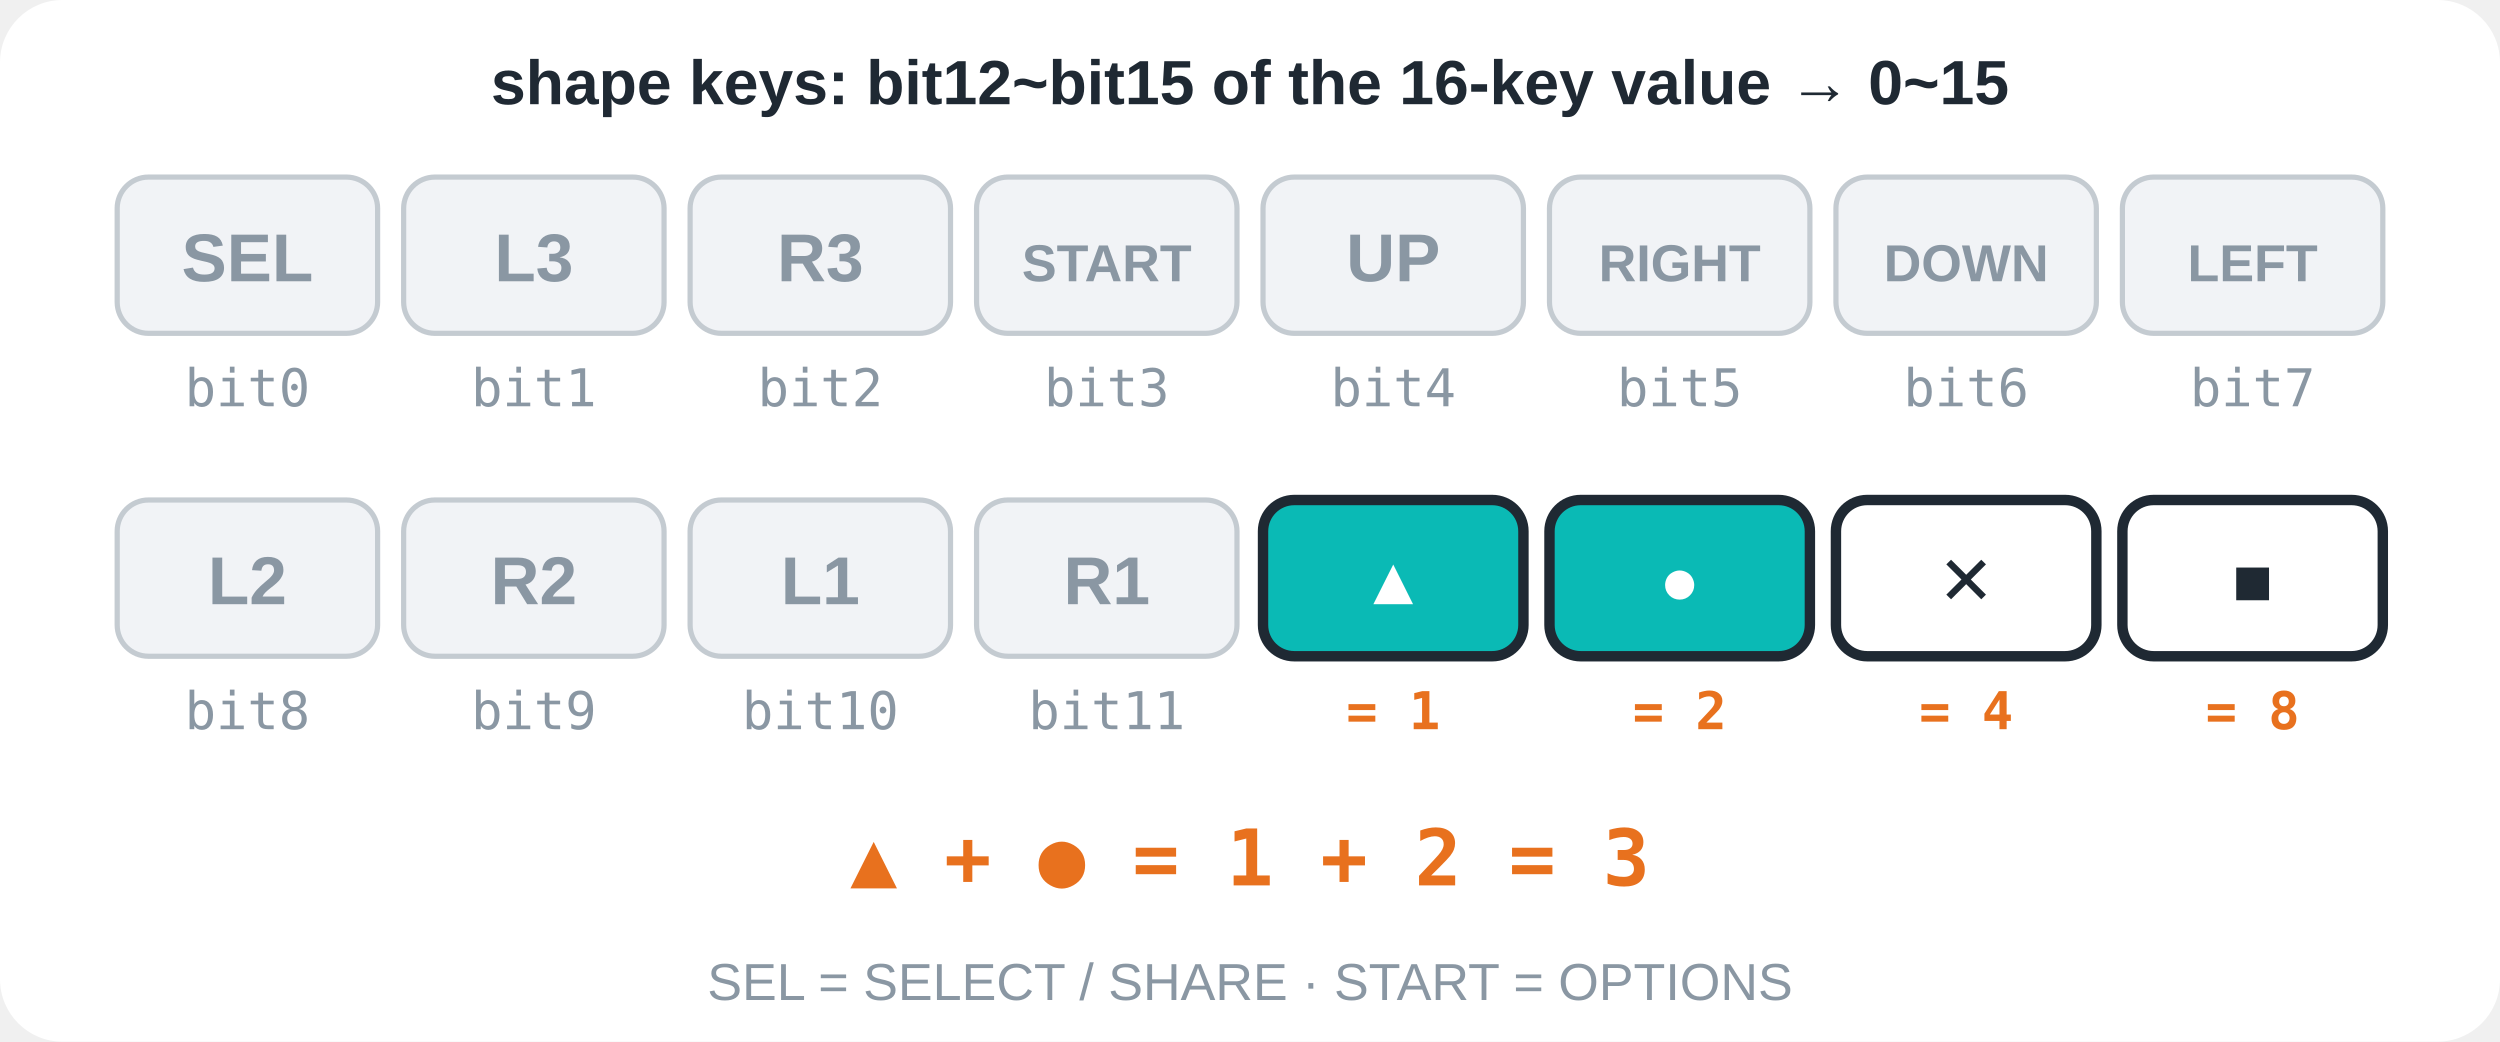
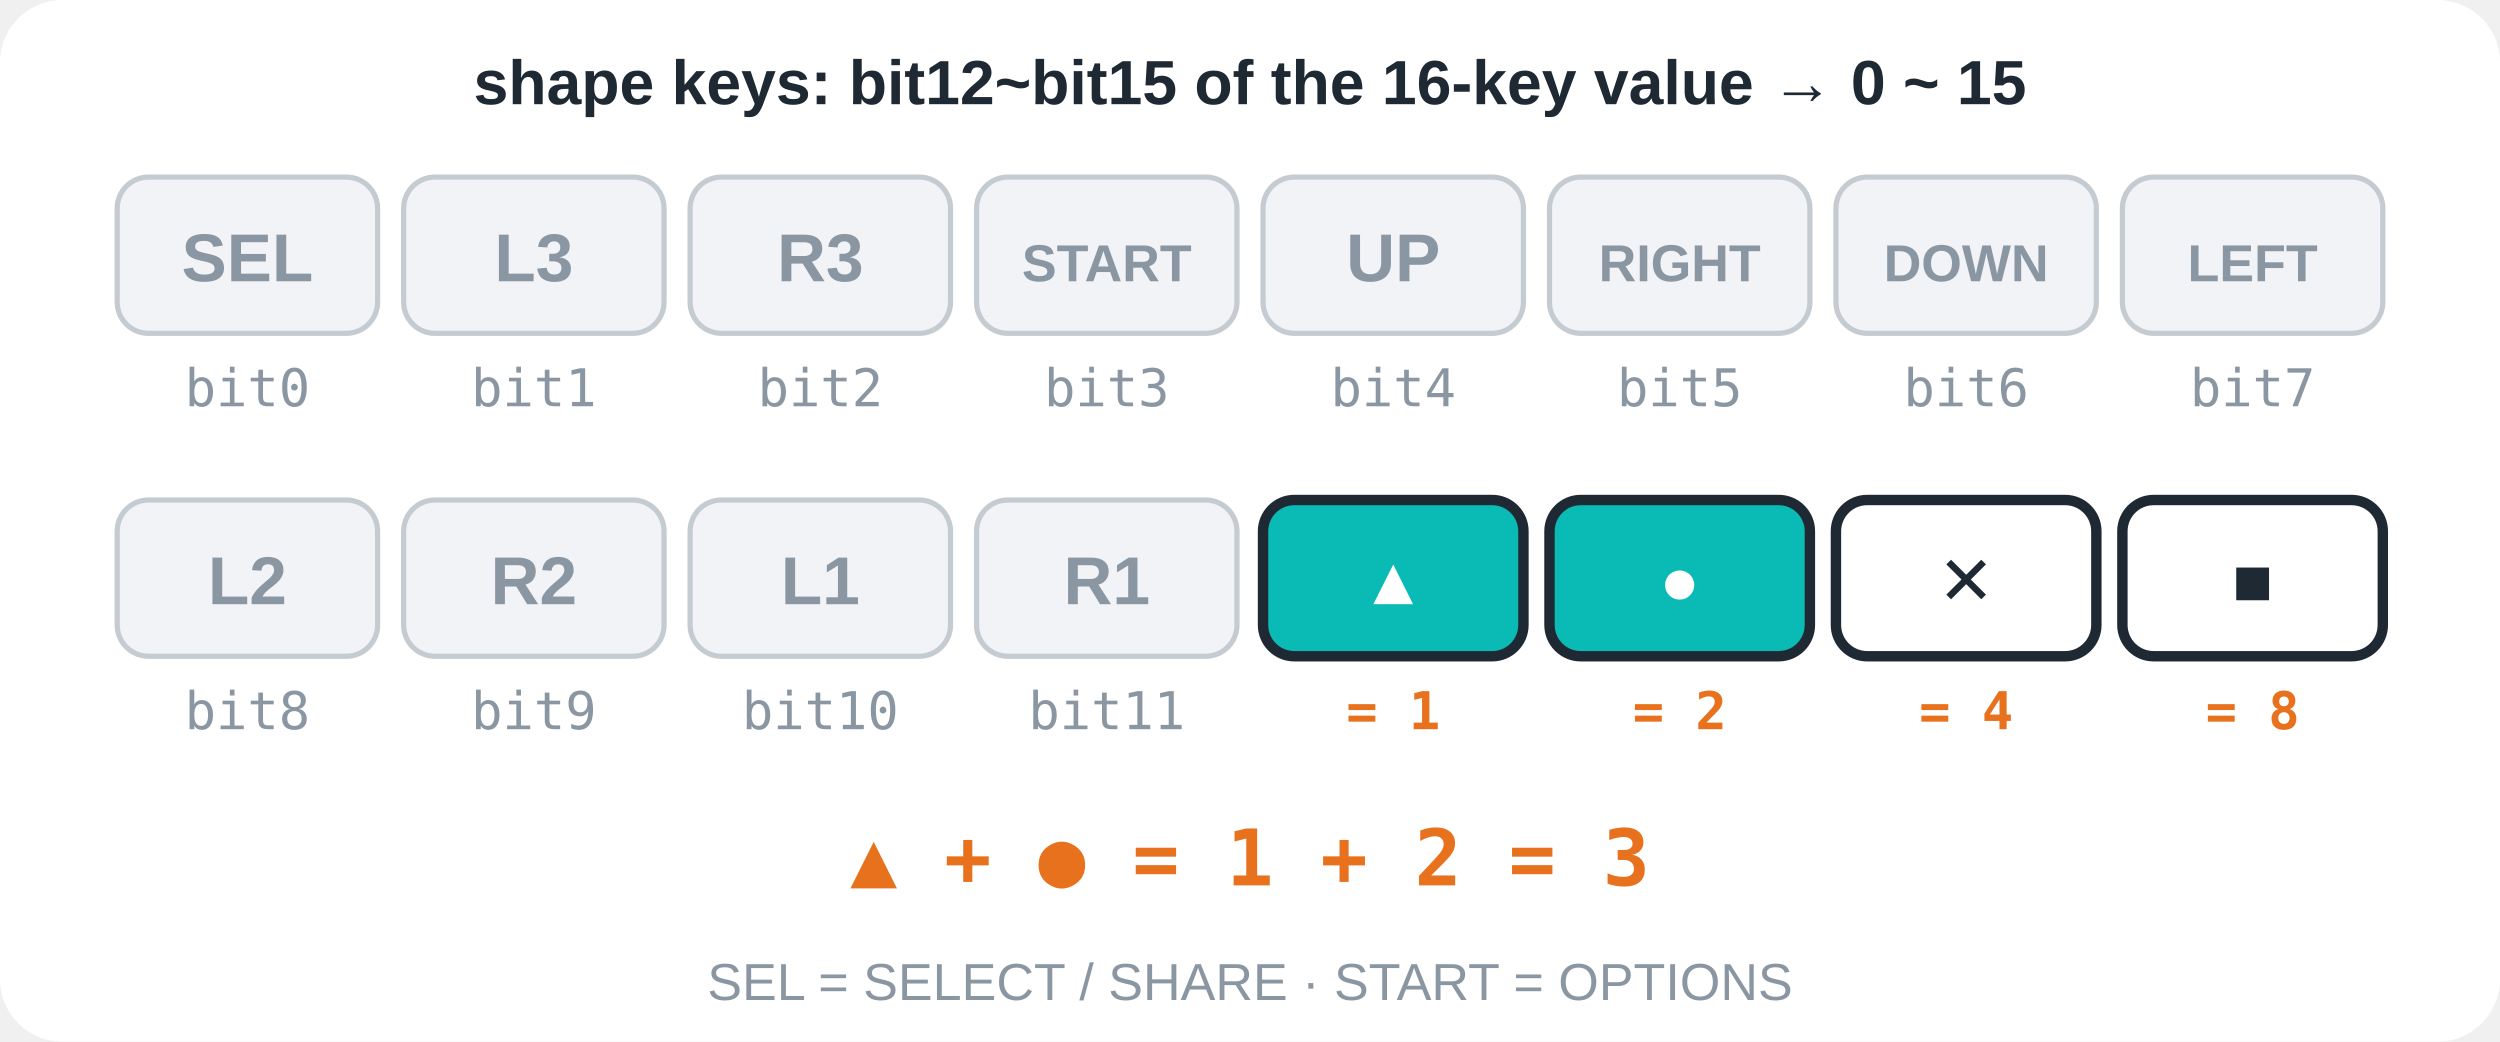
<svg xmlns="http://www.w3.org/2000/svg" viewBox="0 0 480 200" width="480" height="200" role="img" font-family="Nunito, &quot;Segoe UI&quot;, Arial, sans-serif">
  <rect width="480" height="200" rx="12" fill="#ffffff" />
  <rect x="22.5" y="34" width="50" height="30" rx="6" fill="#e3e8ee" stroke="#8a97a3" stroke-width="1" opacity="0.5" />
  <text x="47.5" y="54" font-size="13" fill="#8a97a3" text-anchor="middle" font-weight="700">SEL</text>
  <text x="47.5" y="78" font-size="10" fill="#8a97a3" text-anchor="middle" font-family="&quot;JetBrains Mono&quot;, Consolas, monospace" font-weight="400">bit0</text>
  <rect x="77.5" y="34" width="50" height="30" rx="6" fill="#e3e8ee" stroke="#8a97a3" stroke-width="1" opacity="0.5" />
  <text x="102.5" y="54" font-size="13" fill="#8a97a3" text-anchor="middle" font-weight="700">L3</text>
  <text x="102.5" y="78" font-size="10" fill="#8a97a3" text-anchor="middle" font-family="&quot;JetBrains Mono&quot;, Consolas, monospace" font-weight="400">bit1</text>
  <rect x="132.5" y="34" width="50" height="30" rx="6" fill="#e3e8ee" stroke="#8a97a3" stroke-width="1" opacity="0.5" />
  <text x="157.5" y="54" font-size="13" fill="#8a97a3" text-anchor="middle" font-weight="700">R3</text>
  <text x="157.5" y="78" font-size="10" fill="#8a97a3" text-anchor="middle" font-family="&quot;JetBrains Mono&quot;, Consolas, monospace" font-weight="400">bit2</text>
  <rect x="187.5" y="34" width="50" height="30" rx="6" fill="#e3e8ee" stroke="#8a97a3" stroke-width="1" opacity="0.5" />
  <text x="212.5" y="54" font-size="10" fill="#8a97a3" text-anchor="middle" font-weight="700">START</text>
  <text x="212.5" y="78" font-size="10" fill="#8a97a3" text-anchor="middle" font-family="&quot;JetBrains Mono&quot;, Consolas, monospace" font-weight="400">bit3</text>
  <rect x="242.5" y="34" width="50" height="30" rx="6" fill="#e3e8ee" stroke="#8a97a3" stroke-width="1" opacity="0.5" />
  <text x="267.5" y="54" font-size="13" fill="#8a97a3" text-anchor="middle" font-weight="700">UP</text>
  <text x="267.5" y="78" font-size="10" fill="#8a97a3" text-anchor="middle" font-family="&quot;JetBrains Mono&quot;, Consolas, monospace" font-weight="400">bit4</text>
  <rect x="297.5" y="34" width="50" height="30" rx="6" fill="#e3e8ee" stroke="#8a97a3" stroke-width="1" opacity="0.5" />
  <text x="322.5" y="54" font-size="10" fill="#8a97a3" text-anchor="middle" font-weight="700">RIGHT</text>
  <text x="322.5" y="78" font-size="10" fill="#8a97a3" text-anchor="middle" font-family="&quot;JetBrains Mono&quot;, Consolas, monospace" font-weight="400">bit5</text>
  <rect x="352.5" y="34" width="50" height="30" rx="6" fill="#e3e8ee" stroke="#8a97a3" stroke-width="1" opacity="0.5" />
  <text x="377.5" y="54" font-size="10" fill="#8a97a3" text-anchor="middle" font-weight="700">DOWN</text>
  <text x="377.5" y="78" font-size="10" fill="#8a97a3" text-anchor="middle" font-family="&quot;JetBrains Mono&quot;, Consolas, monospace" font-weight="400">bit6</text>
  <rect x="407.5" y="34" width="50" height="30" rx="6" fill="#e3e8ee" stroke="#8a97a3" stroke-width="1" opacity="0.5" />
  <text x="432.5" y="54" font-size="10" fill="#8a97a3" text-anchor="middle" font-weight="700">LEFT</text>
  <text x="432.5" y="78" font-size="10" fill="#8a97a3" text-anchor="middle" font-family="&quot;JetBrains Mono&quot;, Consolas, monospace" font-weight="400">bit7</text>
  <rect x="22.5" y="96" width="50" height="30" rx="6" fill="#e3e8ee" stroke="#8a97a3" stroke-width="1" opacity="0.5" />
  <text x="47.5" y="116" font-size="13" fill="#8a97a3" text-anchor="middle" font-weight="700">L2</text>
  <text x="47.5" y="140" font-size="10" fill="#8a97a3" text-anchor="middle" font-family="&quot;JetBrains Mono&quot;, Consolas, monospace" font-weight="400">bit8</text>
  <rect x="77.5" y="96" width="50" height="30" rx="6" fill="#e3e8ee" stroke="#8a97a3" stroke-width="1" opacity="0.5" />
  <text x="102.5" y="116" font-size="13" fill="#8a97a3" text-anchor="middle" font-weight="700">R2</text>
  <text x="102.5" y="140" font-size="10" fill="#8a97a3" text-anchor="middle" font-family="&quot;JetBrains Mono&quot;, Consolas, monospace" font-weight="400">bit9</text>
  <rect x="132.5" y="96" width="50" height="30" rx="6" fill="#e3e8ee" stroke="#8a97a3" stroke-width="1" opacity="0.5" />
  <text x="157.5" y="116" font-size="13" fill="#8a97a3" text-anchor="middle" font-weight="700">L1</text>
  <text x="157.5" y="140" font-size="10" fill="#8a97a3" text-anchor="middle" font-family="&quot;JetBrains Mono&quot;, Consolas, monospace" font-weight="400">bit10</text>
  <rect x="187.5" y="96" width="50" height="30" rx="6" fill="#e3e8ee" stroke="#8a97a3" stroke-width="1" opacity="0.5" />
  <text x="212.5" y="116" font-size="13" fill="#8a97a3" text-anchor="middle" font-weight="700">R1</text>
  <text x="212.5" y="140" font-size="10" fill="#8a97a3" text-anchor="middle" font-family="&quot;JetBrains Mono&quot;, Consolas, monospace" font-weight="400">bit11</text>
  <rect x="242.5" y="96" width="50" height="30" rx="6" fill="#0ABAB5" stroke="#1f2933" stroke-width="2" opacity="1" />
  <text x="267.5" y="116" font-size="13" fill="#fff" text-anchor="middle" font-weight="700">▲</text>
-   <text x="267.5" y="140" font-size="10" fill="#E8711E" text-anchor="middle" font-family="&quot;JetBrains Mono&quot;, Consolas, monospace" font-weight="700">= 1</text>
+   <text x="267.5" y="140" font-size="10" fill="#E8711E" text-anchor="middle" font-family="&quot;JetBrains Mono&quot;, Consolas, monospace" font-weight="700"> = 1</text>
  <rect x="297.5" y="96" width="50" height="30" rx="6" fill="#0ABAB5" stroke="#1f2933" stroke-width="2" opacity="1" />
  <text x="322.5" y="116" font-size="13" fill="#fff" text-anchor="middle" font-weight="700">●</text>
-   <text x="322.5" y="140" font-size="10" fill="#E8711E" text-anchor="middle" font-family="&quot;JetBrains Mono&quot;, Consolas, monospace" font-weight="700">= 2</text>
+   <text x="322.5" y="140" font-size="10" fill="#E8711E" text-anchor="middle" font-family="&quot;JetBrains Mono&quot;, Consolas, monospace" font-weight="700"> = 2</text>
  <rect x="352.5" y="96" width="50" height="30" rx="6" fill="#fff" stroke="#1f2933" stroke-width="2" opacity="1" />
  <text x="377.5" y="116" font-size="13" fill="#1f2933" text-anchor="middle" font-weight="700">✕</text>
-   <text x="377.5" y="140" font-size="10" fill="#E8711E" text-anchor="middle" font-family="&quot;JetBrains Mono&quot;, Consolas, monospace" font-weight="700">= 4</text>
+   <text x="377.5" y="140" font-size="10" fill="#E8711E" text-anchor="middle" font-family="&quot;JetBrains Mono&quot;, Consolas, monospace" font-weight="700"> = 4</text>
  <rect x="407.5" y="96" width="50" height="30" rx="6" fill="#fff" stroke="#1f2933" stroke-width="2" opacity="1" />
  <text x="432.5" y="116" font-size="13" fill="#1f2933" text-anchor="middle" font-weight="700">■</text>
-   <text x="432.5" y="140" font-size="10" fill="#E8711E" text-anchor="middle" font-family="&quot;JetBrains Mono&quot;, Consolas, monospace" font-weight="700">= 8</text>
+   <text x="432.5" y="140" font-size="10" fill="#E8711E" text-anchor="middle" font-family="&quot;JetBrains Mono&quot;, Consolas, monospace" font-weight="700"> = 8</text>
  <text x="240" y="170" font-size="15" fill="#E8711E" text-anchor="middle" font-family="&quot;JetBrains Mono&quot;, Consolas, monospace" font-weight="700">▲ + ● = 1 + 2 = 3</text>
-   <text x="240" y="20" font-size="12" fill="#1f2933" text-anchor="middle" font-weight="700">shape keys: bit12~bit15 of the 16-key value → 0~15</text>
+   <text x="240" y="20" font-size="12" fill="#1f2933" text-anchor="middle" font-weight="700">shape keys: bit12~bit15 of the 16-key value → 0 ~ 15</text>
  <text x="240" y="192" font-size="10" fill="#8a97a3" text-anchor="middle">SEL = SELECT / SHARE · START = OPTIONS</text>
</svg>
